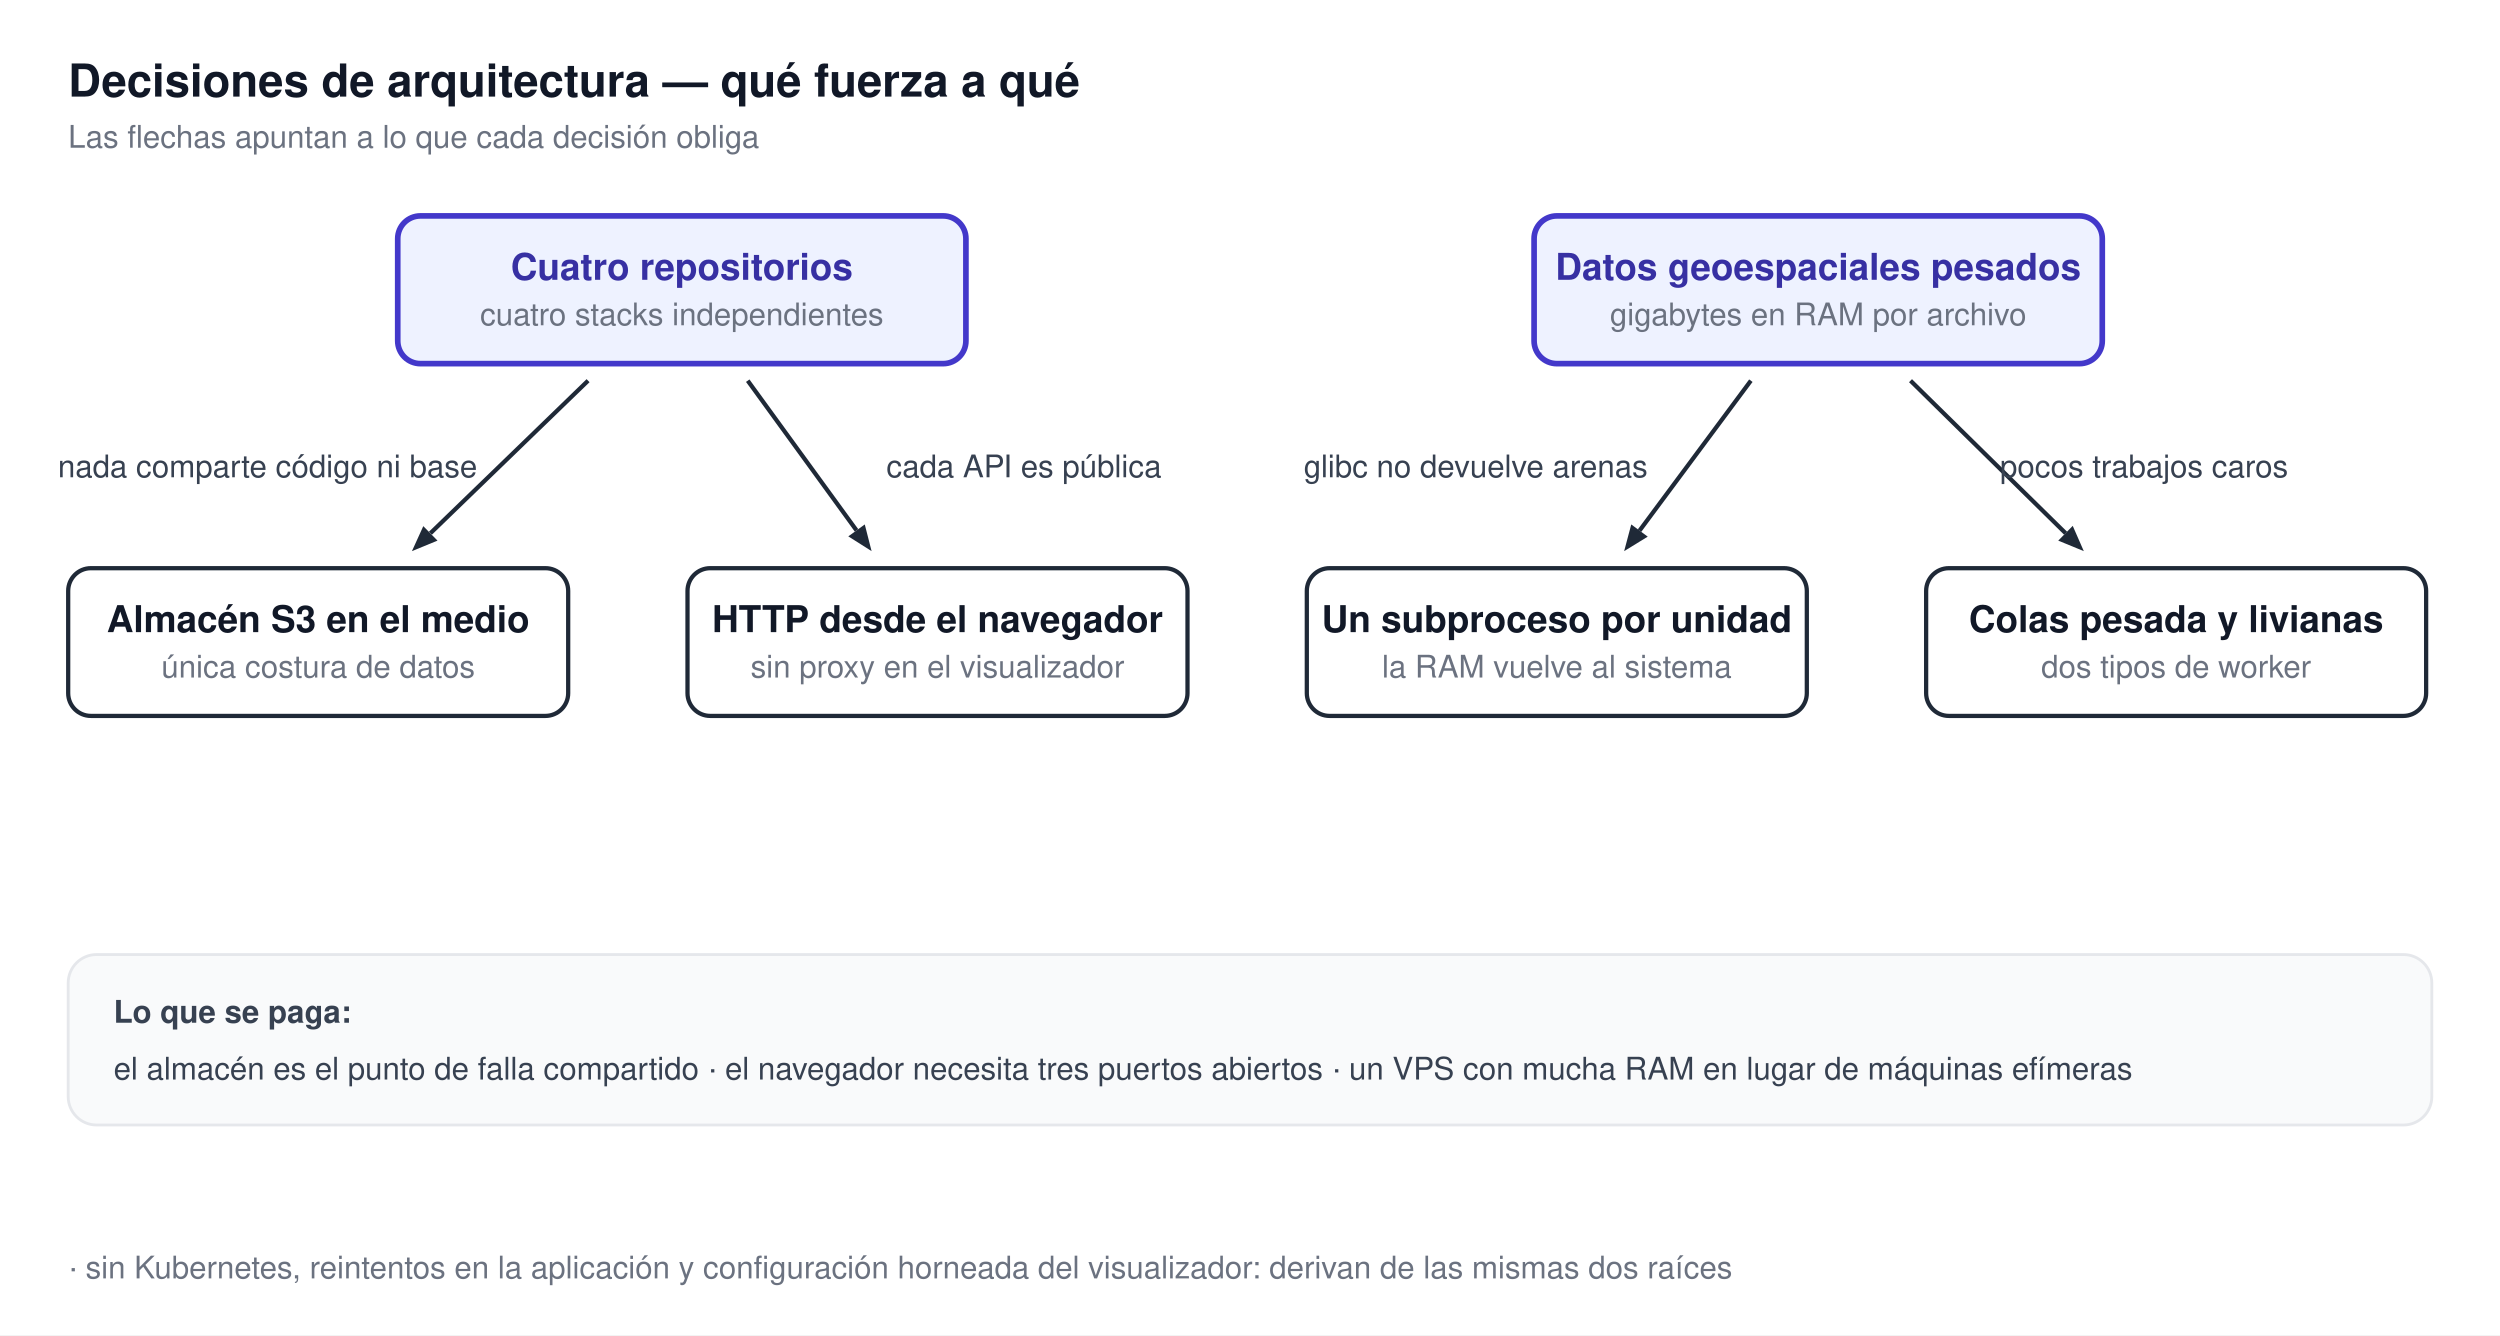
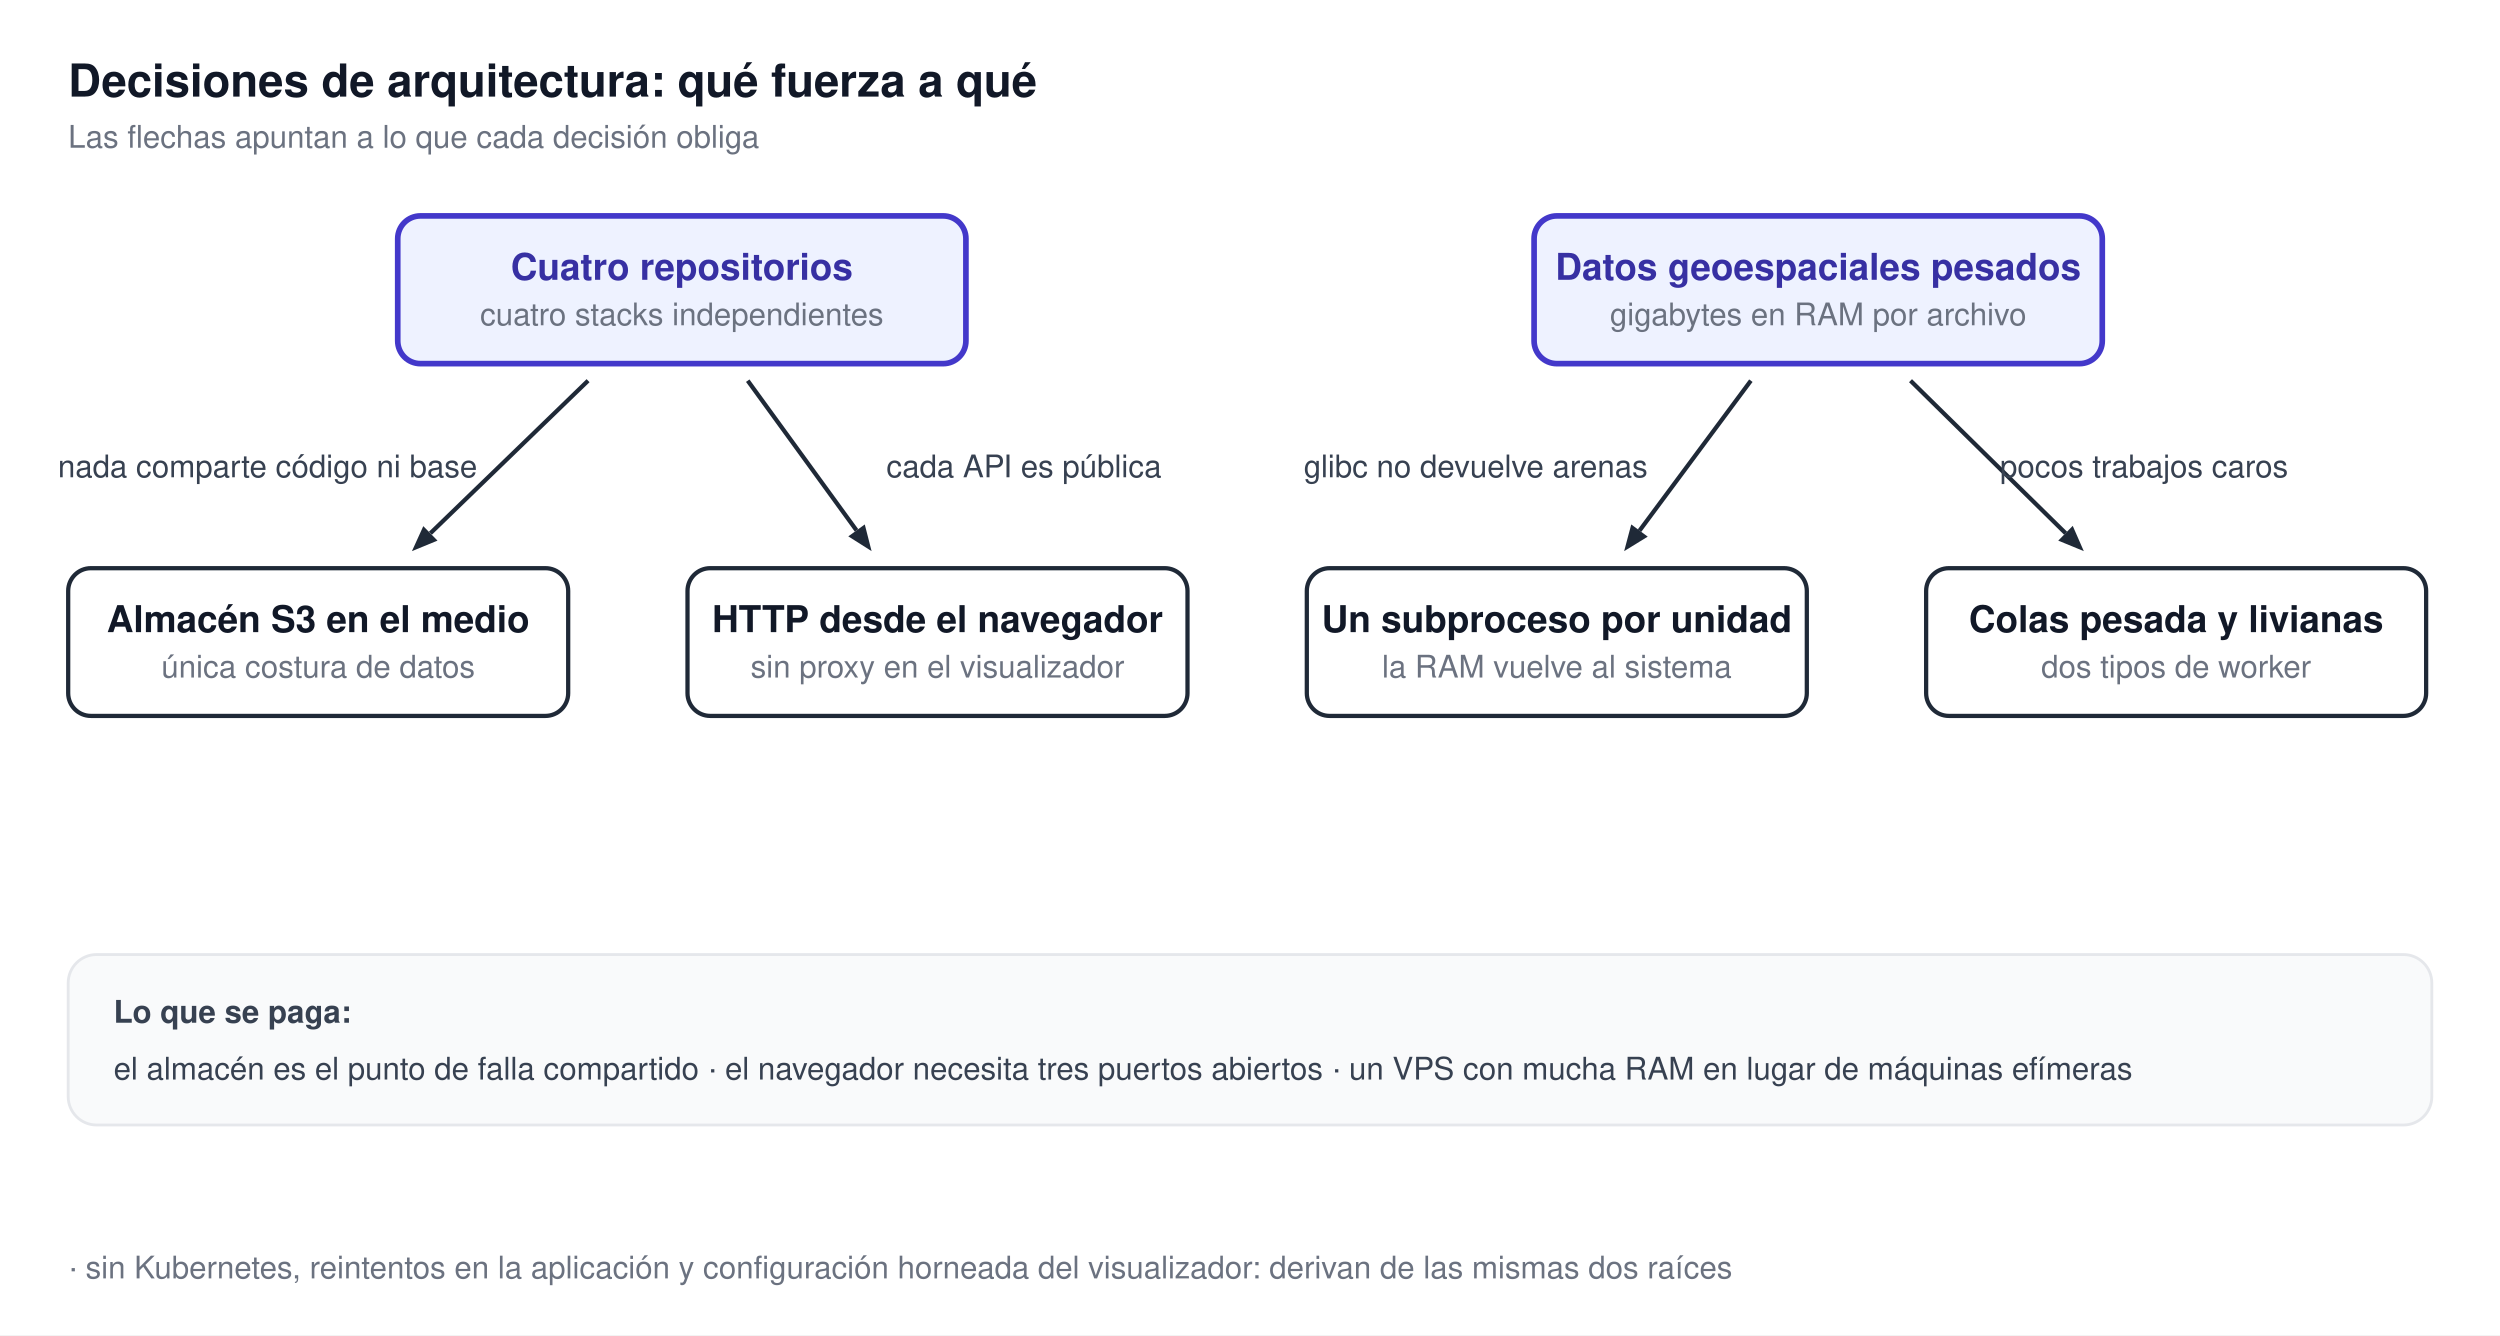
<svg xmlns="http://www.w3.org/2000/svg" viewBox="0 0 880 470" font-family="system-ui, 'Segoe UI', Helvetica, Arial, sans-serif">
  <rect width="880" height="470" fill="#ffffff" />
-   <text x="24" y="34" font-size="16" font-weight="600" fill="#111827">Decisiones de arquitectura — qué fuerza a qué</text>
+   <text x="24" y="34" font-size="16" font-weight="600" fill="#111827">Decisiones de arquitectura: qué fuerza a qué</text>
  <text x="24" y="52" font-size="11" fill="#6b7280">Las flechas apuntan a lo que cada decisión obliga</text>
  <rect x="24" y="336" width="832" height="60" rx="10" fill="#f9fafb" stroke="#e5e7eb" />
  <rect x="140" y="76" width="200" height="52" rx="8" fill="#eef2ff" stroke="#4338ca" stroke-width="2" />
  <text x="240.0" y="98.5" font-size="13" font-weight="600" fill="#3730a3" text-anchor="middle">Cuatro repositorios</text>
  <text x="240.0" y="114.5" font-size="11" fill="#6b7280" text-anchor="middle">cuatro stacks independientes</text>
  <rect x="540" y="76" width="200" height="52" rx="8" fill="#eef2ff" stroke="#4338ca" stroke-width="2" />
  <text x="640.0" y="98.5" font-size="13" font-weight="600" fill="#3730a3" text-anchor="middle">Datos geoespaciales pesados</text>
  <text x="640.0" y="114.5" font-size="11" fill="#6b7280" text-anchor="middle">gigabytes en RAM por archivo</text>
  <rect x="24" y="200" width="176" height="52" rx="8" fill="#ffffff" stroke="#1f2937" stroke-width="1.5" />
  <text x="112.0" y="222.5" font-size="13" font-weight="600" fill="#111827" text-anchor="middle">Almacén S3 en el medio</text>
  <text x="112.0" y="238.5" font-size="11" fill="#6b7280" text-anchor="middle">única costura de datos</text>
  <rect x="242" y="200" width="176" height="52" rx="8" fill="#ffffff" stroke="#1f2937" stroke-width="1.5" />
  <text x="330.0" y="222.5" font-size="13" font-weight="600" fill="#111827" text-anchor="middle">HTTP desde el navegador</text>
  <text x="330.0" y="238.5" font-size="11" fill="#6b7280" text-anchor="middle">sin proxy en el visualizador</text>
  <rect x="460" y="200" width="176" height="52" rx="8" fill="#ffffff" stroke="#1f2937" stroke-width="1.5" />
  <text x="548.0" y="222.5" font-size="13" font-weight="600" fill="#111827" text-anchor="middle">Un subproceso por unidad</text>
  <text x="548.0" y="238.5" font-size="11" fill="#6b7280" text-anchor="middle">la RAM vuelve al sistema</text>
  <rect x="678" y="200" width="176" height="52" rx="8" fill="#ffffff" stroke="#1f2937" stroke-width="1.5" />
  <text x="766.0" y="222.5" font-size="13" font-weight="600" fill="#111827" text-anchor="middle">Colas pesada y livianas</text>
  <text x="766.0" y="238.5" font-size="11" fill="#6b7280" text-anchor="middle">dos tipos de worker</text>
  <line x1="207.0" y1="134.0" x2="151.5" y2="187.7" stroke="#1f2937" stroke-width="1.5" />
  <polygon points="145.0,194.0 149.0,185.2 154.0,190.3" fill="#1f2937" />
  <text x="168.0" y="168.0" font-size="11" fill="#374151" text-anchor="end">nada comparte código ni base</text>
  <line x1="263.2" y1="134.0" x2="301.5" y2="186.7" stroke="#1f2937" stroke-width="1.5" />
  <polygon points="306.8,194.0 298.6,188.8 304.4,184.6" fill="#1f2937" />
  <text x="312.0" y="168.0" font-size="11" fill="#374151" text-anchor="start">cada API es pública</text>
  <line x1="616.3" y1="134.0" x2="577.1" y2="186.8" stroke="#1f2937" stroke-width="1.5" />
  <polygon points="571.7,194.0 574.2,184.6 580.0,188.9" fill="#1f2937" />
  <text x="580.0" y="168.0" font-size="11" fill="#374151" text-anchor="end">glibc no devuelve arenas</text>
  <line x1="672.5" y1="134.0" x2="727.1" y2="187.7" stroke="#1f2937" stroke-width="1.5" />
  <polygon points="733.5,194.0 724.5,190.3 729.6,185.1" fill="#1f2937" />
  <text x="704.0" y="168.0" font-size="11" fill="#374151" text-anchor="start">pocos trabajos caros</text>
  <text x="40" y="360" font-size="11" font-weight="600" fill="#374151" text-anchor="start">Lo que se paga:</text>
  <text x="40" y="380" font-size="11" font-weight="400" fill="#374151" text-anchor="start">el almacén es el punto de falla compartido · el navegador necesita tres puertos abiertos · un VPS con mucha RAM en lugar de máquinas efímeras</text>
  <text x="24" y="450" font-size="11" fill="#6b7280">· sin Kubernetes, reintentos en la aplicación y configuración horneada del visualizador: derivan de las mismas dos raíces</text>
</svg>
